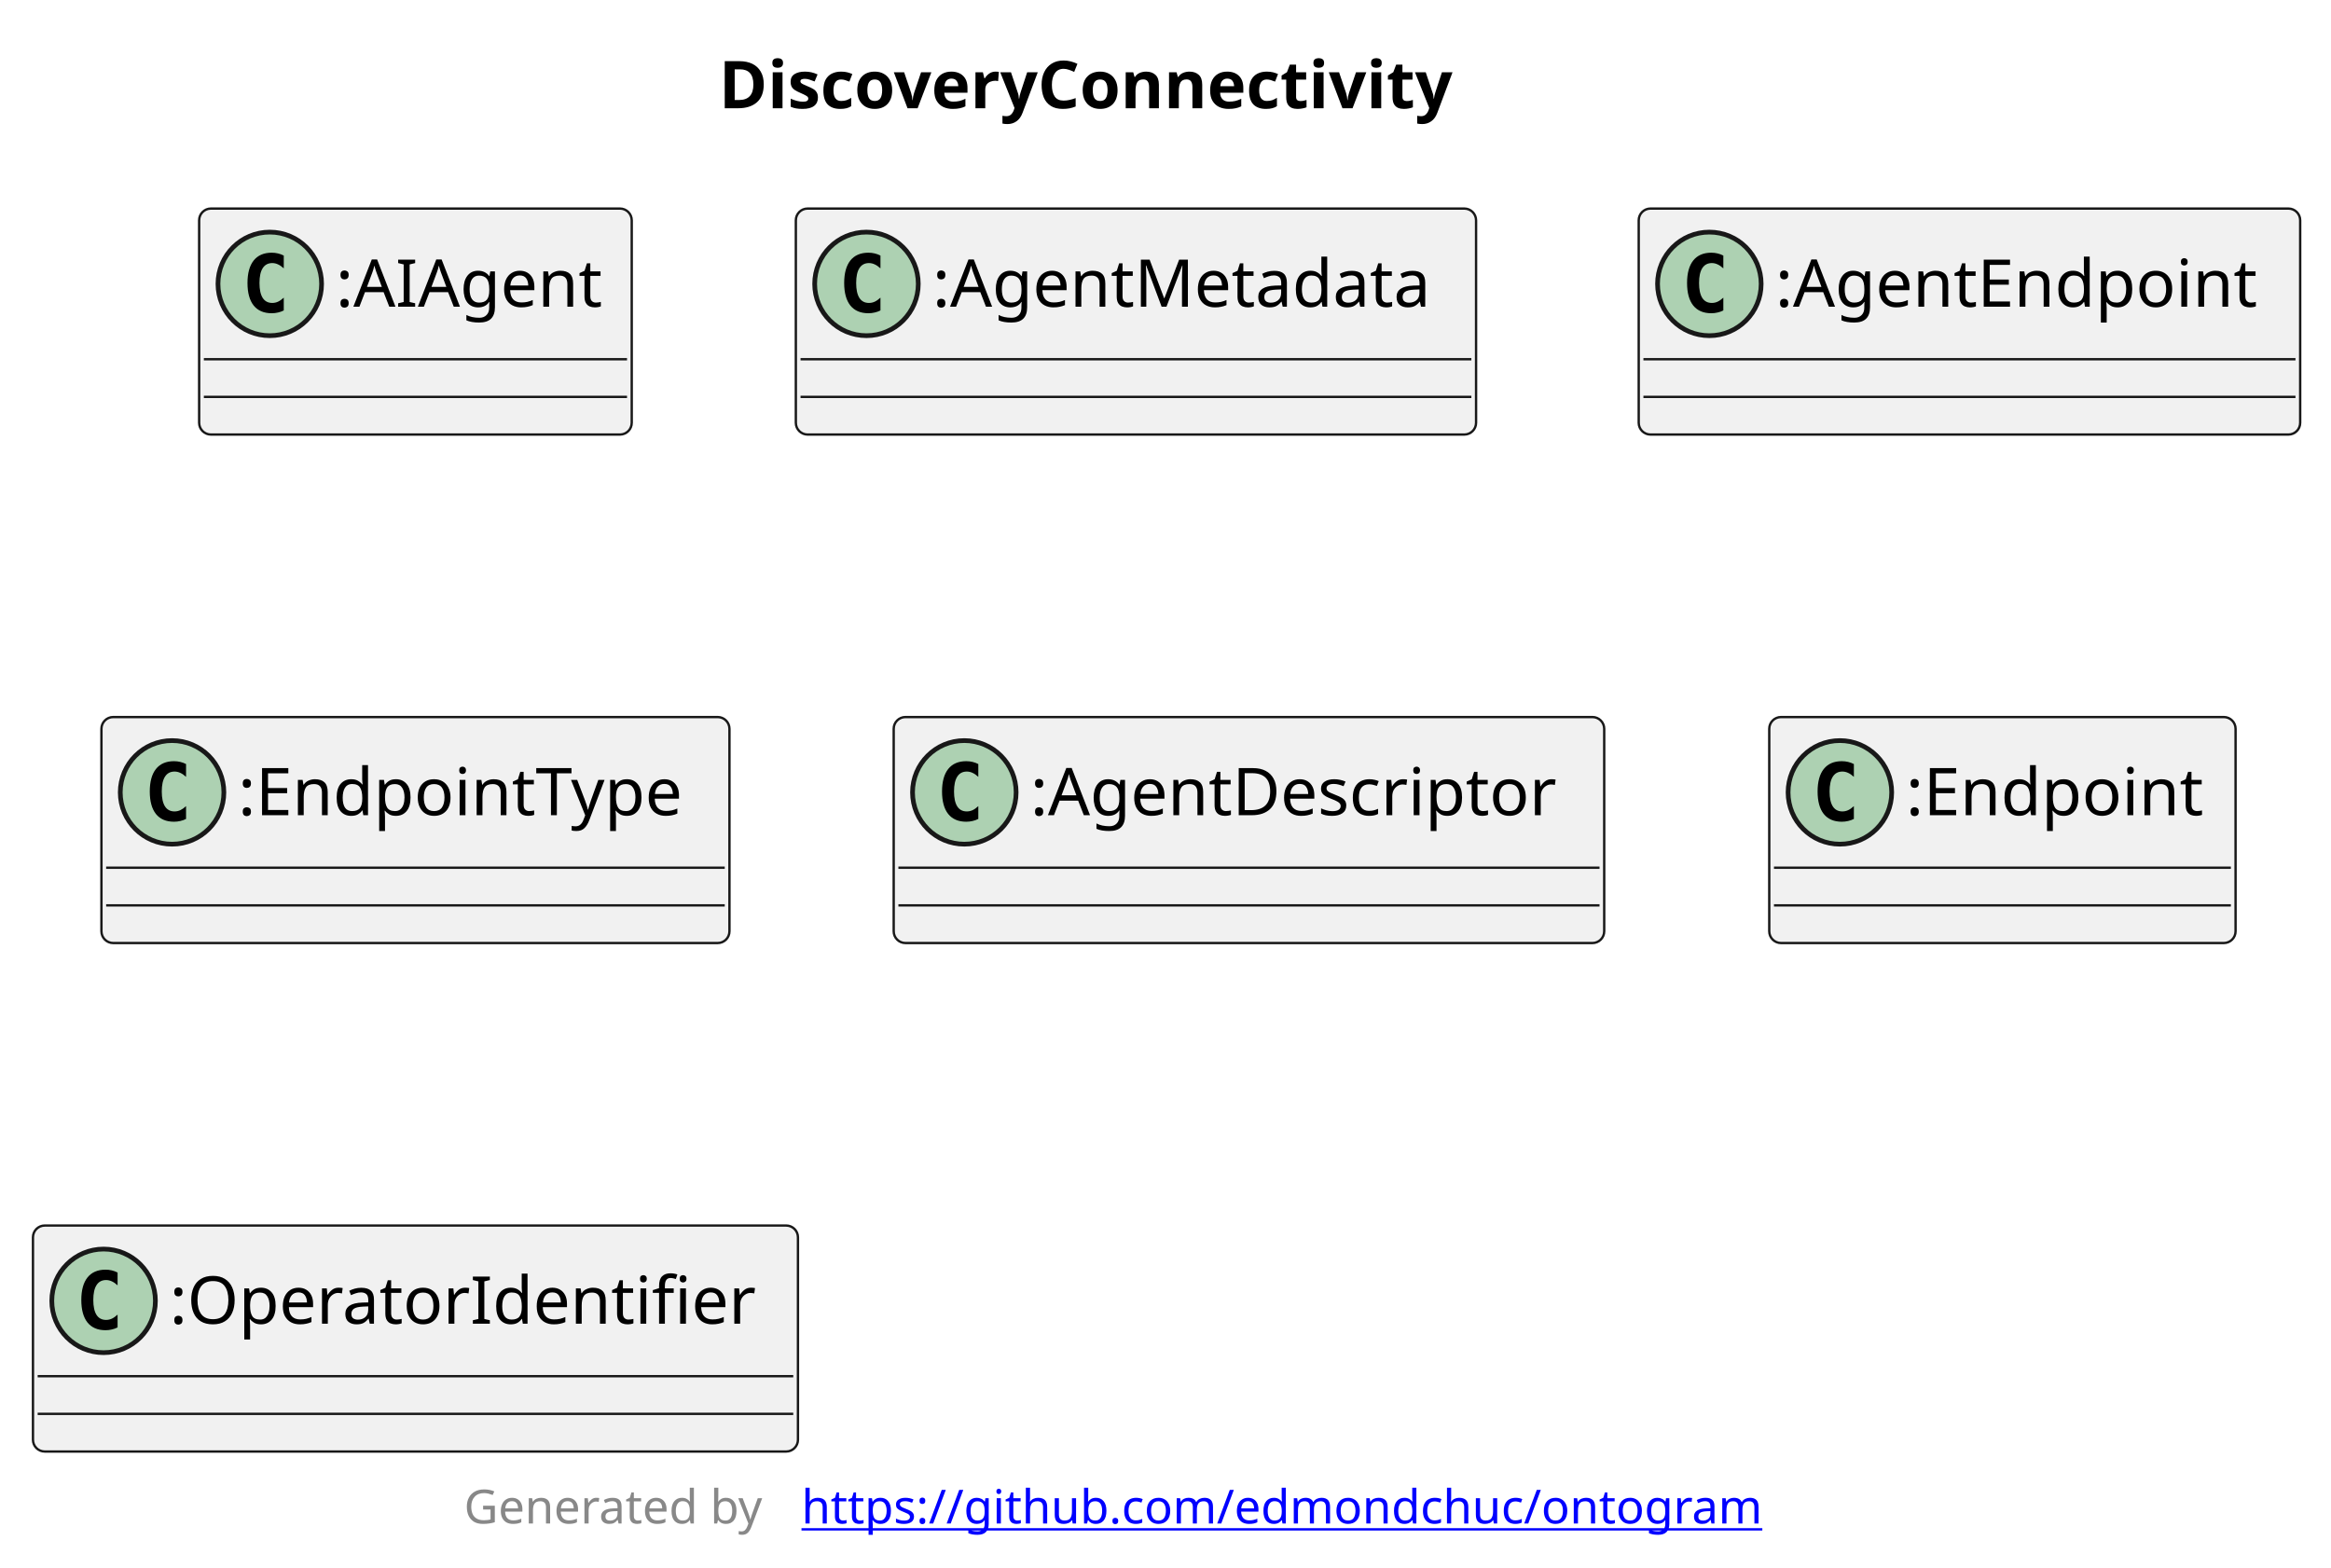
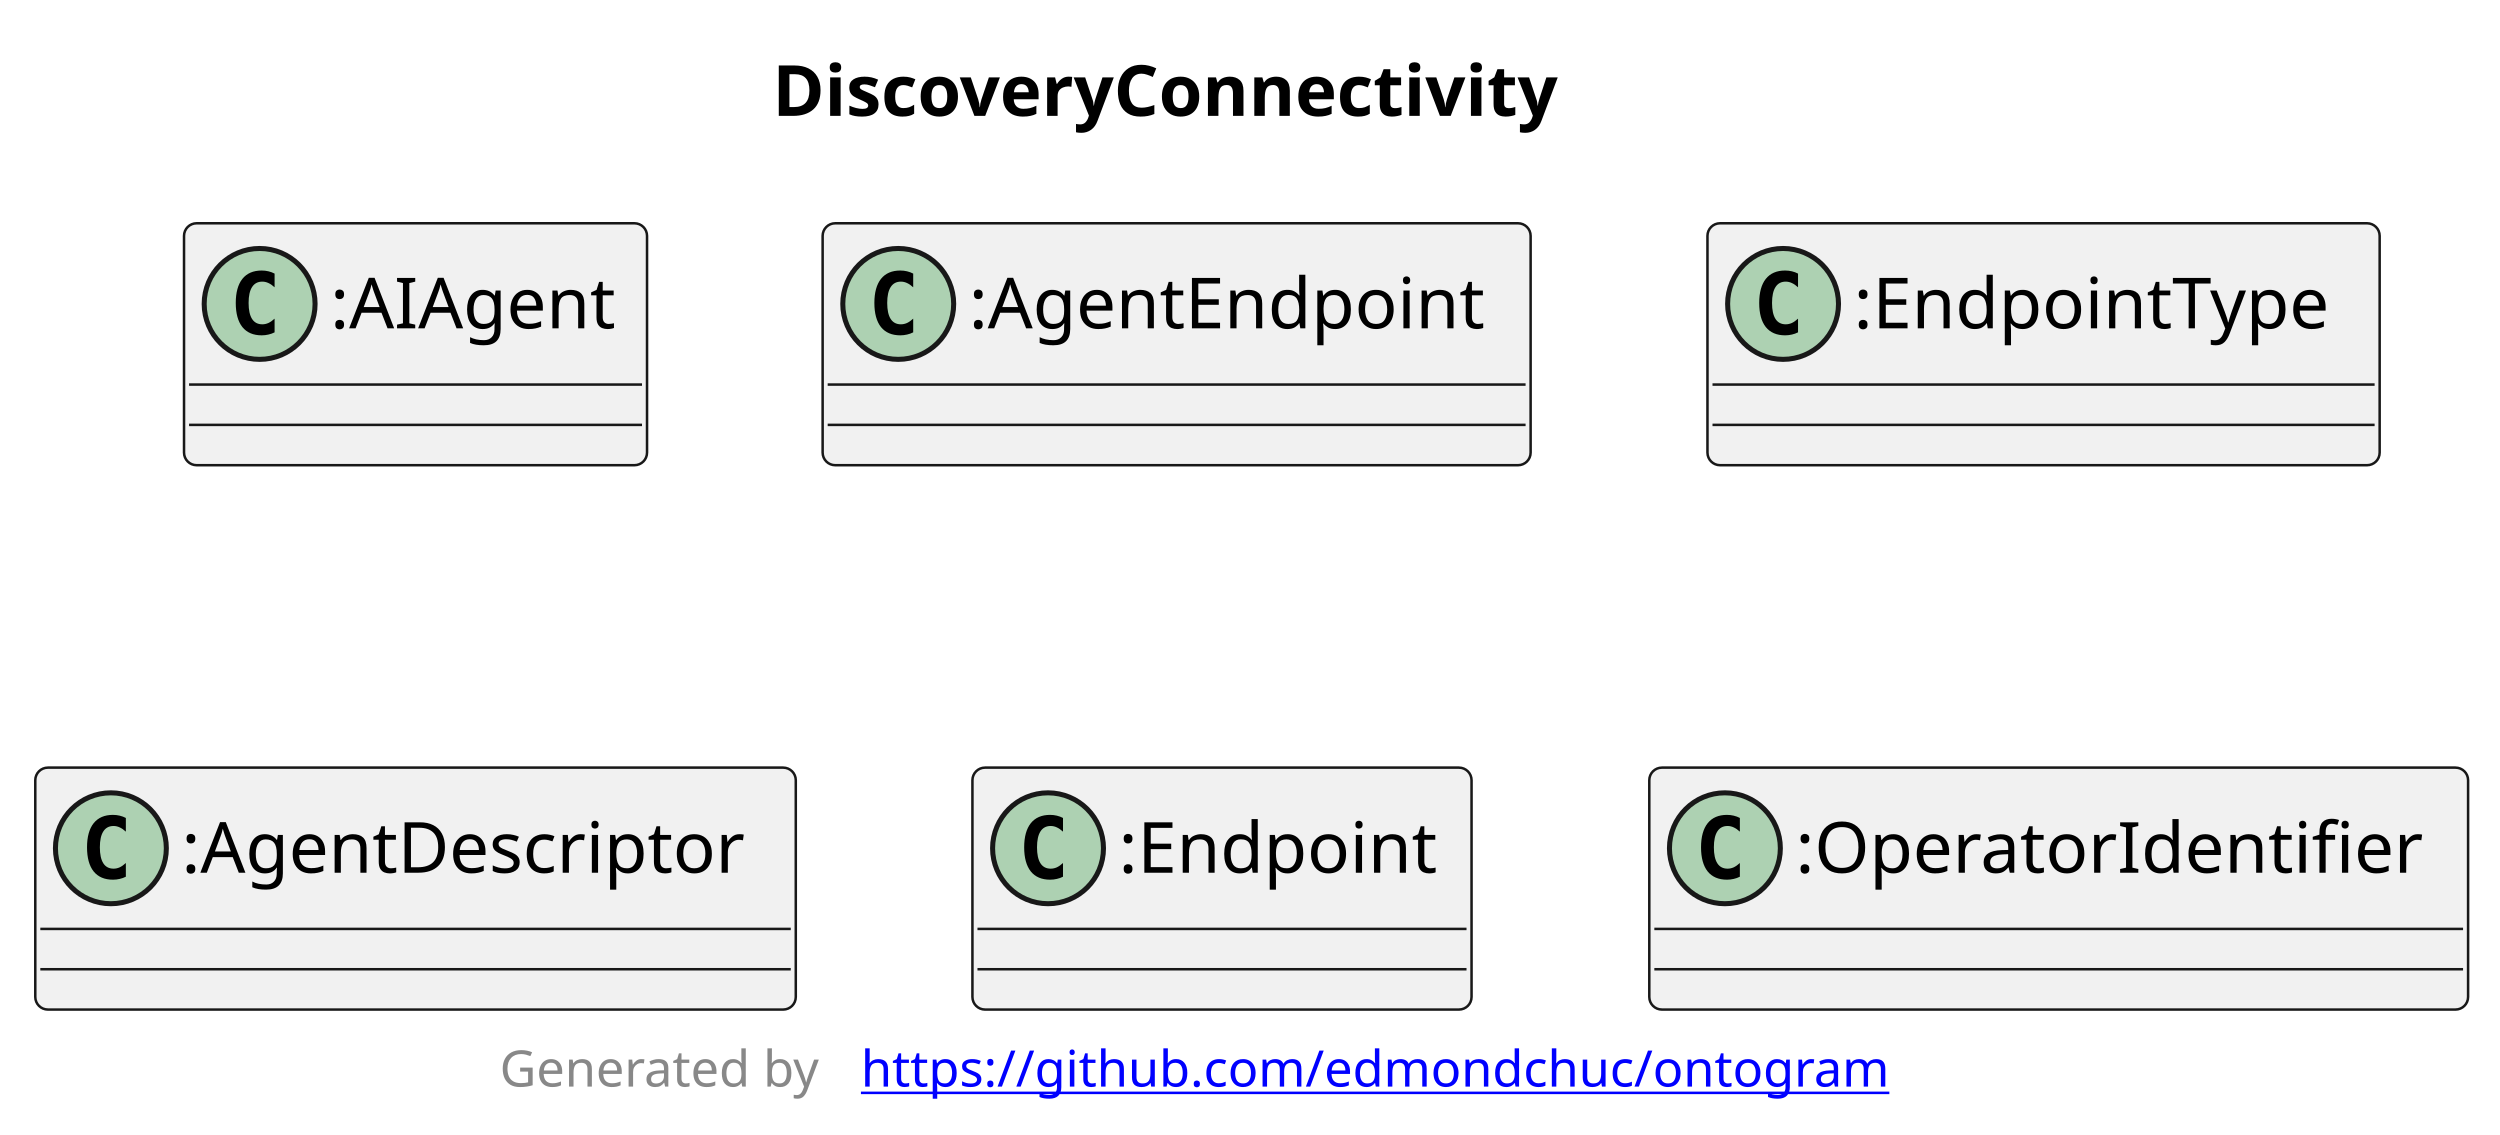
- <svg xmlns="http://www.w3.org/2000/svg" xmlns:xlink="http://www.w3.org/1999/xlink" contentStyleType="text/css" data-diagram-type="CLASS" height="333px" preserveAspectRatio="none" style="width:495px;height:333px;background:#FFFFFF;" version="1.1" viewBox="0 0 495 333" width="495px" zoomAndPan="magnify">
+ <svg xmlns="http://www.w3.org/2000/svg" xmlns:xlink="http://www.w3.org/1999/xlink" contentStyleType="text/css" data-diagram-type="CLASS" height="225px" preserveAspectRatio="none" style="width:496px;height:225px;background:#FFFFFF;" version="1.1" viewBox="0 0 496 225" width="496px" zoomAndPan="magnify">
  <defs />
  <g>
    <g class="title" data-source-line="1">
-       <text fill="#000000" font-family="sans-serif" font-size="14" font-weight="bold" lengthAdjust="spacing" textLength="176.176" x="152.64" y="22.995">DiscoveryConnectivity</text>
+       <text fill="#000000" font-family="sans-serif" font-size="14" font-weight="bold" lengthAdjust="spacing" textLength="176.176" x="153.247" y="22.995">DiscoveryConnectivity</text>
    </g>
    <g class="entity" data-qualified-name=".AIAgent" data-source-line="2" id="ent0002">
      <a href="https://www.agentictrust.io/ontology/agentictrust#AIAgent" target="_top" title="https://www.agentictrust.io/ontology/agentictrust#AIAgent" xlink:actuate="onRequest" xlink:href="https://www.agentictrust.io/ontology/agentictrust#AIAgent" xlink:show="new" xlink:title="https://www.agentictrust.io/ontology/agentictrust#AIAgent" xlink:type="simple">
-         <rect fill="#F1F1F1" height="48" rx="2.5" ry="2.5" style="stroke:#181818;stroke-width:0.5;" width="91.862" x="42.29" y="44.297" />
-         <ellipse cx="57.29" cy="60.297" fill="#ADD1B2" rx="11" ry="11" style="stroke:#181818;stroke-width:1;" />
-         <path d="M60.259,65.938 Q59.681,66.234 59.04,66.375 Q58.399,66.531 57.696,66.531 Q55.196,66.531 53.868,64.891 Q52.556,63.234 52.556,60.109 Q52.556,56.984 53.868,55.328 Q55.196,53.672 57.696,53.672 Q58.399,53.672 59.04,53.828 Q59.696,53.984 60.259,54.281 L60.259,57 Q59.634,56.422 59.04,56.156 Q58.446,55.875 57.821,55.875 Q56.477,55.875 55.79,56.953 Q55.102,58.016 55.102,60.109 Q55.102,62.203 55.79,63.281 Q56.477,64.344 57.821,64.344 Q58.446,64.344 59.04,64.078 Q59.634,63.797 60.259,63.219 L60.259,65.938 Z " fill="#000000" />
-         <text fill="#000000" font-family="sans-serif" font-size="14" lengthAdjust="spacing" textLength="59.862" x="71.29" y="65.144">:AIAgent</text>
-         <line style="stroke:#181818;stroke-width:0.5;" x1="43.29" x2="133.152" y1="76.297" y2="76.297" />
-         <line style="stroke:#181818;stroke-width:0.5;" x1="43.29" x2="133.152" y1="84.297" y2="84.297" />
+         <rect fill="#F1F1F1" height="48" rx="2.5" ry="2.5" style="stroke:#181818;stroke-width:0.5;" width="91.862" x="36.51" y="44.297" />
+         <ellipse cx="51.51" cy="60.297" fill="#ADD1B2" rx="11" ry="11" style="stroke:#181818;stroke-width:1;" />
+         <path d="M54.479,65.938 Q53.901,66.234 53.26,66.375 Q52.619,66.531 51.916,66.531 Q49.416,66.531 48.088,64.891 Q46.776,63.234 46.776,60.109 Q46.776,56.984 48.088,55.328 Q49.416,53.672 51.916,53.672 Q52.619,53.672 53.26,53.828 Q53.916,53.984 54.479,54.281 L54.479,57 Q53.854,56.422 53.26,56.156 Q52.666,55.875 52.041,55.875 Q50.697,55.875 50.01,56.953 Q49.322,58.016 49.322,60.109 Q49.322,62.203 50.01,63.281 Q50.697,64.344 52.041,64.344 Q52.666,64.344 53.26,64.078 Q53.854,63.797 54.479,63.219 L54.479,65.938 Z " fill="#000000" />
+         <text fill="#000000" font-family="sans-serif" font-size="14" lengthAdjust="spacing" textLength="59.862" x="65.51" y="65.144">:AIAgent</text>
+         <line style="stroke:#181818;stroke-width:0.5;" x1="37.51" x2="127.372" y1="76.297" y2="76.297" />
+         <line style="stroke:#181818;stroke-width:0.5;" x1="37.51" x2="127.372" y1="84.297" y2="84.297" />
      </a>
    </g>
-     <g class="entity" data-qualified-name=".AgentMetadata" data-source-line="4" id="ent0003">
-       <a href="https://www.agentictrust.io/ontology/agentictrust#AgentMetadata" target="_top" title="https://www.agentictrust.io/ontology/agentictrust#AgentMetadata" xlink:actuate="onRequest" xlink:href="https://www.agentictrust.io/ontology/agentictrust#AgentMetadata" xlink:show="new" xlink:title="https://www.agentictrust.io/ontology/agentictrust#AgentMetadata" xlink:type="simple">
-         <rect fill="#F1F1F1" height="48" rx="2.5" ry="2.5" style="stroke:#181818;stroke-width:0.5;" width="144.451" x="169" y="44.297" />
-         <ellipse cx="184" cy="60.297" fill="#ADD1B2" rx="11" ry="11" style="stroke:#181818;stroke-width:1;" />
-         <path d="M186.969,65.938 Q186.391,66.234 185.75,66.375 Q185.109,66.531 184.406,66.531 Q181.906,66.531 180.578,64.891 Q179.266,63.234 179.266,60.109 Q179.266,56.984 180.578,55.328 Q181.906,53.672 184.406,53.672 Q185.109,53.672 185.75,53.828 Q186.406,53.984 186.969,54.281 L186.969,57 Q186.344,56.422 185.75,56.156 Q185.156,55.875 184.531,55.875 Q183.188,55.875 182.5,56.953 Q181.812,58.016 181.812,60.109 Q181.812,62.203 182.5,63.281 Q183.188,64.344 184.531,64.344 Q185.156,64.344 185.75,64.078 Q186.344,63.797 186.969,63.219 L186.969,65.938 Z " fill="#000000" />
-         <text fill="#000000" font-family="sans-serif" font-size="14" lengthAdjust="spacing" textLength="112.451" x="198" y="65.144">:AgentMetadata</text>
-         <line style="stroke:#181818;stroke-width:0.5;" x1="170" x2="312.451" y1="76.297" y2="76.297" />
-         <line style="stroke:#181818;stroke-width:0.5;" x1="170" x2="312.451" y1="84.297" y2="84.297" />
+     <g class="entity" data-qualified-name=".AgentEndpoint" data-source-line="4" id="ent0003">
+       <a href="https://www.agentictrust.io/ontology/agentictrust#AgentEndpoint" target="_top" title="https://www.agentictrust.io/ontology/agentictrust#AgentEndpoint" xlink:actuate="onRequest" xlink:href="https://www.agentictrust.io/ontology/agentictrust#AgentEndpoint" xlink:show="new" xlink:title="https://www.agentictrust.io/ontology/agentictrust#AgentEndpoint" xlink:type="simple">
+         <rect fill="#F1F1F1" height="48" rx="2.5" ry="2.5" style="stroke:#181818;stroke-width:0.5;" width="140.466" x="163.21" y="44.297" />
+         <ellipse cx="178.21" cy="60.297" fill="#ADD1B2" rx="11" ry="11" style="stroke:#181818;stroke-width:1;" />
+         <path d="M181.179,65.938 Q180.601,66.234 179.96,66.375 Q179.319,66.531 178.616,66.531 Q176.116,66.531 174.788,64.891 Q173.476,63.234 173.476,60.109 Q173.476,56.984 174.788,55.328 Q176.116,53.672 178.616,53.672 Q179.319,53.672 179.96,53.828 Q180.616,53.984 181.179,54.281 L181.179,57 Q180.554,56.422 179.96,56.156 Q179.366,55.875 178.741,55.875 Q177.398,55.875 176.71,56.953 Q176.023,58.016 176.023,60.109 Q176.023,62.203 176.71,63.281 Q177.398,64.344 178.741,64.344 Q179.366,64.344 179.96,64.078 Q180.554,63.797 181.179,63.219 L181.179,65.938 Z " fill="#000000" />
+         <text fill="#000000" font-family="sans-serif" font-size="14" lengthAdjust="spacing" textLength="108.466" x="192.21" y="65.144">:AgentEndpoint</text>
+         <line style="stroke:#181818;stroke-width:0.5;" x1="164.21" x2="302.676" y1="76.297" y2="76.297" />
+         <line style="stroke:#181818;stroke-width:0.5;" x1="164.21" x2="302.676" y1="84.297" y2="84.297" />
      </a>
    </g>
-     <g class="entity" data-qualified-name=".AgentEndpoint" data-source-line="6" id="ent0004">
-       <a href="https://www.agentictrust.io/ontology/agentictrust#AgentEndpoint" target="_top" title="https://www.agentictrust.io/ontology/agentictrust#AgentEndpoint" xlink:actuate="onRequest" xlink:href="https://www.agentictrust.io/ontology/agentictrust#AgentEndpoint" xlink:show="new" xlink:title="https://www.agentictrust.io/ontology/agentictrust#AgentEndpoint" xlink:type="simple">
-         <rect fill="#F1F1F1" height="48" rx="2.5" ry="2.5" style="stroke:#181818;stroke-width:0.5;" width="140.466" x="347.99" y="44.297" />
-         <ellipse cx="362.99" cy="60.297" fill="#ADD1B2" rx="11" ry="11" style="stroke:#181818;stroke-width:1;" />
-         <path d="M365.959,65.938 Q365.381,66.234 364.74,66.375 Q364.099,66.531 363.396,66.531 Q360.896,66.531 359.568,64.891 Q358.256,63.234 358.256,60.109 Q358.256,56.984 359.568,55.328 Q360.896,53.672 363.396,53.672 Q364.099,53.672 364.74,53.828 Q365.396,53.984 365.959,54.281 L365.959,57 Q365.334,56.422 364.74,56.156 Q364.146,55.875 363.521,55.875 Q362.178,55.875 361.49,56.953 Q360.803,58.016 360.803,60.109 Q360.803,62.203 361.49,63.281 Q362.178,64.344 363.521,64.344 Q364.146,64.344 364.74,64.078 Q365.334,63.797 365.959,63.219 L365.959,65.938 Z " fill="#000000" />
-         <text fill="#000000" font-family="sans-serif" font-size="14" lengthAdjust="spacing" textLength="108.466" x="376.99" y="65.144">:AgentEndpoint</text>
-         <line style="stroke:#181818;stroke-width:0.5;" x1="348.99" x2="487.456" y1="76.297" y2="76.297" />
-         <line style="stroke:#181818;stroke-width:0.5;" x1="348.99" x2="487.456" y1="84.297" y2="84.297" />
+     <g class="entity" data-qualified-name=".EndpointType" data-source-line="6" id="ent0004">
+       <a href="https://www.agentictrust.io/ontology/agentictrust#EndpointType" target="_top" title="https://www.agentictrust.io/ontology/agentictrust#EndpointType" xlink:actuate="onRequest" xlink:href="https://www.agentictrust.io/ontology/agentictrust#EndpointType" xlink:show="new" xlink:title="https://www.agentictrust.io/ontology/agentictrust#EndpointType" xlink:type="simple">
+         <rect fill="#F1F1F1" height="48" rx="2.5" ry="2.5" style="stroke:#181818;stroke-width:0.5;" width="133.363" x="338.76" y="44.297" />
+         <ellipse cx="353.76" cy="60.297" fill="#ADD1B2" rx="11" ry="11" style="stroke:#181818;stroke-width:1;" />
+         <path d="M356.729,65.938 Q356.151,66.234 355.51,66.375 Q354.869,66.531 354.166,66.531 Q351.666,66.531 350.338,64.891 Q349.026,63.234 349.026,60.109 Q349.026,56.984 350.338,55.328 Q351.666,53.672 354.166,53.672 Q354.869,53.672 355.51,53.828 Q356.166,53.984 356.729,54.281 L356.729,57 Q356.104,56.422 355.51,56.156 Q354.916,55.875 354.291,55.875 Q352.947,55.875 352.26,56.953 Q351.572,58.016 351.572,60.109 Q351.572,62.203 352.26,63.281 Q352.947,64.344 354.291,64.344 Q354.916,64.344 355.51,64.078 Q356.104,63.797 356.729,63.219 L356.729,65.938 Z " fill="#000000" />
+         <text fill="#000000" font-family="sans-serif" font-size="14" lengthAdjust="spacing" textLength="101.363" x="367.76" y="65.144">:EndpointType</text>
+         <line style="stroke:#181818;stroke-width:0.5;" x1="339.76" x2="471.123" y1="76.297" y2="76.297" />
+         <line style="stroke:#181818;stroke-width:0.5;" x1="339.76" x2="471.123" y1="84.297" y2="84.297" />
      </a>
    </g>
-     <g class="entity" data-qualified-name=".EndpointType" data-source-line="8" id="ent0005">
-       <a href="https://www.agentictrust.io/ontology/agentictrust#EndpointType" target="_top" title="https://www.agentictrust.io/ontology/agentictrust#EndpointType" xlink:actuate="onRequest" xlink:href="https://www.agentictrust.io/ontology/agentictrust#EndpointType" xlink:show="new" xlink:title="https://www.agentictrust.io/ontology/agentictrust#EndpointType" xlink:type="simple">
-         <rect fill="#F1F1F1" height="48" rx="2.5" ry="2.5" style="stroke:#181818;stroke-width:0.5;" width="133.363" x="21.54" y="152.297" />
-         <ellipse cx="36.54" cy="168.297" fill="#ADD1B2" rx="11" ry="11" style="stroke:#181818;stroke-width:1;" />
-         <path d="M39.509,173.938 Q38.931,174.234 38.29,174.375 Q37.649,174.531 36.946,174.531 Q34.446,174.531 33.118,172.891 Q31.806,171.234 31.806,168.109 Q31.806,164.984 33.118,163.328 Q34.446,161.672 36.946,161.672 Q37.649,161.672 38.29,161.828 Q38.946,161.984 39.509,162.281 L39.509,165 Q38.884,164.422 38.29,164.156 Q37.696,163.875 37.071,163.875 Q35.727,163.875 35.04,164.953 Q34.352,166.016 34.352,168.109 Q34.352,170.203 35.04,171.281 Q35.727,172.344 37.071,172.344 Q37.696,172.344 38.29,172.078 Q38.884,171.797 39.509,171.219 L39.509,173.938 Z " fill="#000000" />
-         <text fill="#000000" font-family="sans-serif" font-size="14" lengthAdjust="spacing" textLength="101.363" x="50.54" y="173.144">:EndpointType</text>
-         <line style="stroke:#181818;stroke-width:0.5;" x1="22.54" x2="153.903" y1="184.297" y2="184.297" />
-         <line style="stroke:#181818;stroke-width:0.5;" x1="22.54" x2="153.903" y1="192.297" y2="192.297" />
+     <g class="entity" data-qualified-name=".AgentDescriptor" data-source-line="8" id="ent0005">
+       <a href="https://www.agentictrust.io/ontology/agentictrust#AgentDescriptor" target="_top" title="https://www.agentictrust.io/ontology/agentictrust#AgentDescriptor" xlink:actuate="onRequest" xlink:href="https://www.agentictrust.io/ontology/agentictrust#AgentDescriptor" xlink:show="new" xlink:title="https://www.agentictrust.io/ontology/agentictrust#AgentDescriptor" xlink:type="simple">
+         <rect fill="#F1F1F1" height="48" rx="2.5" ry="2.5" style="stroke:#181818;stroke-width:0.5;" width="150.884" x="7" y="152.297" />
+         <ellipse cx="22" cy="168.297" fill="#ADD1B2" rx="11" ry="11" style="stroke:#181818;stroke-width:1;" />
+         <path d="M24.969,173.938 Q24.391,174.234 23.75,174.375 Q23.109,174.531 22.406,174.531 Q19.906,174.531 18.578,172.891 Q17.266,171.234 17.266,168.109 Q17.266,164.984 18.578,163.328 Q19.906,161.672 22.406,161.672 Q23.109,161.672 23.75,161.828 Q24.406,161.984 24.969,162.281 L24.969,165 Q24.344,164.422 23.75,164.156 Q23.156,163.875 22.531,163.875 Q21.188,163.875 20.5,164.953 Q19.812,166.016 19.812,168.109 Q19.812,170.203 20.5,171.281 Q21.188,172.344 22.531,172.344 Q23.156,172.344 23.75,172.078 Q24.344,171.797 24.969,171.219 L24.969,173.938 Z " fill="#000000" />
+         <text fill="#000000" font-family="sans-serif" font-size="14" lengthAdjust="spacing" textLength="118.884" x="36" y="173.144">:AgentDescriptor</text>
+         <line style="stroke:#181818;stroke-width:0.5;" x1="8" x2="156.884" y1="184.297" y2="184.297" />
+         <line style="stroke:#181818;stroke-width:0.5;" x1="8" x2="156.884" y1="192.297" y2="192.297" />
      </a>
    </g>
-     <g class="entity" data-qualified-name=".AgentDescriptor" data-source-line="10" id="ent0006">
-       <a href="https://www.agentictrust.io/ontology/agentictrust#AgentDescriptor" target="_top" title="https://www.agentictrust.io/ontology/agentictrust#AgentDescriptor" xlink:actuate="onRequest" xlink:href="https://www.agentictrust.io/ontology/agentictrust#AgentDescriptor" xlink:show="new" xlink:title="https://www.agentictrust.io/ontology/agentictrust#AgentDescriptor" xlink:type="simple">
-         <rect fill="#F1F1F1" height="48" rx="2.5" ry="2.5" style="stroke:#181818;stroke-width:0.5;" width="150.884" x="189.78" y="152.297" />
-         <ellipse cx="204.78" cy="168.297" fill="#ADD1B2" rx="11" ry="11" style="stroke:#181818;stroke-width:1;" />
-         <path d="M207.749,173.938 Q207.171,174.234 206.53,174.375 Q205.889,174.531 205.186,174.531 Q202.686,174.531 201.358,172.891 Q200.046,171.234 200.046,168.109 Q200.046,164.984 201.358,163.328 Q202.686,161.672 205.186,161.672 Q205.889,161.672 206.53,161.828 Q207.186,161.984 207.749,162.281 L207.749,165 Q207.124,164.422 206.53,164.156 Q205.936,163.875 205.311,163.875 Q203.968,163.875 203.28,164.953 Q202.593,166.016 202.593,168.109 Q202.593,170.203 203.28,171.281 Q203.968,172.344 205.311,172.344 Q205.936,172.344 206.53,172.078 Q207.124,171.797 207.749,171.219 L207.749,173.938 Z " fill="#000000" />
-         <text fill="#000000" font-family="sans-serif" font-size="14" lengthAdjust="spacing" textLength="118.884" x="218.78" y="173.144">:AgentDescriptor</text>
-         <line style="stroke:#181818;stroke-width:0.5;" x1="190.78" x2="339.664" y1="184.297" y2="184.297" />
-         <line style="stroke:#181818;stroke-width:0.5;" x1="190.78" x2="339.664" y1="192.297" y2="192.297" />
+     <g class="entity" data-qualified-name=".Endpoint" data-source-line="10" id="ent0006">
+       <a href="https://www.agentictrust.io/ontology/agentictrust#Endpoint" target="_top" title="https://www.agentictrust.io/ontology/agentictrust#Endpoint" xlink:actuate="onRequest" xlink:href="https://www.agentictrust.io/ontology/agentictrust#Endpoint" xlink:show="new" xlink:title="https://www.agentictrust.io/ontology/agentictrust#Endpoint" xlink:type="simple">
+         <rect fill="#F1F1F1" height="48" rx="2.5" ry="2.5" style="stroke:#181818;stroke-width:0.5;" width="99.026" x="192.93" y="152.297" />
+         <ellipse cx="207.93" cy="168.297" fill="#ADD1B2" rx="11" ry="11" style="stroke:#181818;stroke-width:1;" />
+         <path d="M210.899,173.938 Q210.321,174.234 209.68,174.375 Q209.039,174.531 208.336,174.531 Q205.836,174.531 204.508,172.891 Q203.196,171.234 203.196,168.109 Q203.196,164.984 204.508,163.328 Q205.836,161.672 208.336,161.672 Q209.039,161.672 209.68,161.828 Q210.336,161.984 210.899,162.281 L210.899,165 Q210.274,164.422 209.68,164.156 Q209.086,163.875 208.461,163.875 Q207.118,163.875 206.43,164.953 Q205.743,166.016 205.743,168.109 Q205.743,170.203 206.43,171.281 Q207.118,172.344 208.461,172.344 Q209.086,172.344 209.68,172.078 Q210.274,171.797 210.899,171.219 L210.899,173.938 Z " fill="#000000" />
+         <text fill="#000000" font-family="sans-serif" font-size="14" lengthAdjust="spacing" textLength="67.026" x="221.93" y="173.144">:Endpoint</text>
+         <line style="stroke:#181818;stroke-width:0.5;" x1="193.93" x2="290.956" y1="184.297" y2="184.297" />
+         <line style="stroke:#181818;stroke-width:0.5;" x1="193.93" x2="290.956" y1="192.297" y2="192.297" />
      </a>
    </g>
-     <g class="entity" data-qualified-name=".Endpoint" data-source-line="12" id="ent0007">
-       <a href="https://www.agentictrust.io/ontology/agentictrust#Endpoint" target="_top" title="https://www.agentictrust.io/ontology/agentictrust#Endpoint" xlink:actuate="onRequest" xlink:href="https://www.agentictrust.io/ontology/agentictrust#Endpoint" xlink:show="new" xlink:title="https://www.agentictrust.io/ontology/agentictrust#Endpoint" xlink:type="simple">
-         <rect fill="#F1F1F1" height="48" rx="2.5" ry="2.5" style="stroke:#181818;stroke-width:0.5;" width="99.026" x="375.71" y="152.297" />
-         <ellipse cx="390.71" cy="168.297" fill="#ADD1B2" rx="11" ry="11" style="stroke:#181818;stroke-width:1;" />
-         <path d="M393.679,173.938 Q393.101,174.234 392.46,174.375 Q391.819,174.531 391.116,174.531 Q388.616,174.531 387.288,172.891 Q385.976,171.234 385.976,168.109 Q385.976,164.984 387.288,163.328 Q388.616,161.672 391.116,161.672 Q391.819,161.672 392.46,161.828 Q393.116,161.984 393.679,162.281 L393.679,165 Q393.054,164.422 392.46,164.156 Q391.866,163.875 391.241,163.875 Q389.897,163.875 389.21,164.953 Q388.522,166.016 388.522,168.109 Q388.522,170.203 389.21,171.281 Q389.897,172.344 391.241,172.344 Q391.866,172.344 392.46,172.078 Q393.054,171.797 393.679,171.219 L393.679,173.938 Z " fill="#000000" />
-         <text fill="#000000" font-family="sans-serif" font-size="14" lengthAdjust="spacing" textLength="67.026" x="404.71" y="173.144">:Endpoint</text>
-         <line style="stroke:#181818;stroke-width:0.5;" x1="376.71" x2="473.736" y1="184.297" y2="184.297" />
-         <line style="stroke:#181818;stroke-width:0.5;" x1="376.71" x2="473.736" y1="192.297" y2="192.297" />
+     <g class="entity" data-qualified-name=".OperatorIdentifier" data-source-line="12" id="ent0007">
+       <a href="https://www.agentictrust.io/ontology/agentictrust#OperatorIdentifier" target="_top" title="https://www.agentictrust.io/ontology/agentictrust#OperatorIdentifier" xlink:actuate="onRequest" xlink:href="https://www.agentictrust.io/ontology/agentictrust#OperatorIdentifier" xlink:show="new" xlink:title="https://www.agentictrust.io/ontology/agentictrust#OperatorIdentifier" xlink:type="simple">
+         <rect fill="#F1F1F1" height="48" rx="2.5" ry="2.5" style="stroke:#181818;stroke-width:0.5;" width="162.45" x="327.22" y="152.297" />
+         <ellipse cx="342.22" cy="168.297" fill="#ADD1B2" rx="11" ry="11" style="stroke:#181818;stroke-width:1;" />
+         <path d="M345.189,173.938 Q344.611,174.234 343.97,174.375 Q343.329,174.531 342.626,174.531 Q340.126,174.531 338.798,172.891 Q337.486,171.234 337.486,168.109 Q337.486,164.984 338.798,163.328 Q340.126,161.672 342.626,161.672 Q343.329,161.672 343.97,161.828 Q344.626,161.984 345.189,162.281 L345.189,165 Q344.564,164.422 343.97,164.156 Q343.376,163.875 342.751,163.875 Q341.408,163.875 340.72,164.953 Q340.033,166.016 340.033,168.109 Q340.033,170.203 340.72,171.281 Q341.408,172.344 342.751,172.344 Q343.376,172.344 343.97,172.078 Q344.564,171.797 345.189,171.219 L345.189,173.938 Z " fill="#000000" />
+         <text fill="#000000" font-family="sans-serif" font-size="14" lengthAdjust="spacing" textLength="130.45" x="356.22" y="173.144">:OperatorIdentifier</text>
+         <line style="stroke:#181818;stroke-width:0.5;" x1="328.22" x2="488.67" y1="184.297" y2="184.297" />
+         <line style="stroke:#181818;stroke-width:0.5;" x1="328.22" x2="488.67" y1="192.297" y2="192.297" />
      </a>
    </g>
-     <g class="entity" data-qualified-name=".OperatorIdentifier" data-source-line="14" id="ent0008">
-       <a href="https://www.agentictrust.io/ontology/agentictrust#OperatorIdentifier" target="_top" title="https://www.agentictrust.io/ontology/agentictrust#OperatorIdentifier" xlink:actuate="onRequest" xlink:href="https://www.agentictrust.io/ontology/agentictrust#OperatorIdentifier" xlink:show="new" xlink:title="https://www.agentictrust.io/ontology/agentictrust#OperatorIdentifier" xlink:type="simple">
-         <rect fill="#F1F1F1" height="48" rx="2.5" ry="2.5" style="stroke:#181818;stroke-width:0.5;" width="162.45" x="7" y="260.297" />
-         <ellipse cx="22" cy="276.297" fill="#ADD1B2" rx="11" ry="11" style="stroke:#181818;stroke-width:1;" />
-         <path d="M24.969,281.938 Q24.391,282.234 23.75,282.375 Q23.109,282.531 22.406,282.531 Q19.906,282.531 18.578,280.891 Q17.266,279.234 17.266,276.109 Q17.266,272.984 18.578,271.328 Q19.906,269.672 22.406,269.672 Q23.109,269.672 23.75,269.828 Q24.406,269.984 24.969,270.281 L24.969,273 Q24.344,272.422 23.75,272.156 Q23.156,271.875 22.531,271.875 Q21.188,271.875 20.5,272.953 Q19.812,274.016 19.812,276.109 Q19.812,278.203 20.5,279.281 Q21.188,280.344 22.531,280.344 Q23.156,280.344 23.75,280.078 Q24.344,279.797 24.969,279.219 L24.969,281.938 Z " fill="#000000" />
-         <text fill="#000000" font-family="sans-serif" font-size="14" lengthAdjust="spacing" textLength="130.45" x="36" y="281.144">:OperatorIdentifier</text>
-         <line style="stroke:#181818;stroke-width:0.5;" x1="8" x2="168.45" y1="292.297" y2="292.297" />
-         <line style="stroke:#181818;stroke-width:0.5;" x1="8" x2="168.45" y1="300.297" y2="300.297" />
-       </a>
-     </g>
-     <g class="footer" data-source-line="16">
-       <text fill="#888888" font-family="sans-serif" font-size="10" lengthAdjust="spacing" textLength="68.496" x="98.526" y="323.579">Generated by</text>
+     <g class="footer" data-source-line="14">
+       <text fill="#888888" font-family="sans-serif" font-size="10" lengthAdjust="spacing" textLength="68.496" x="99.133" y="215.579">Generated by</text>
      <a href="https://github.com/edmondchuc/ontogram" target="_top" title="https://github.com/edmondchuc/ontogram" xlink:actuate="onRequest" xlink:href="https://github.com/edmondchuc/ontogram" xlink:show="new" xlink:title="https://github.com/edmondchuc/ontogram" xlink:type="simple">
-         <text fill="#0000FF" font-family="sans-serif" font-size="10" lengthAdjust="spacing" text-decoration="underline" textLength="212.73" x="170.201" y="323.579">https://github.com/edmondchuc/ontogram</text>
+         <text fill="#0000FF" font-family="sans-serif" font-size="10" lengthAdjust="spacing" text-decoration="underline" textLength="212.73" x="170.808" y="215.579">https://github.com/edmondchuc/ontogram</text>
      </a>
    </g>
  </g>
</svg>
